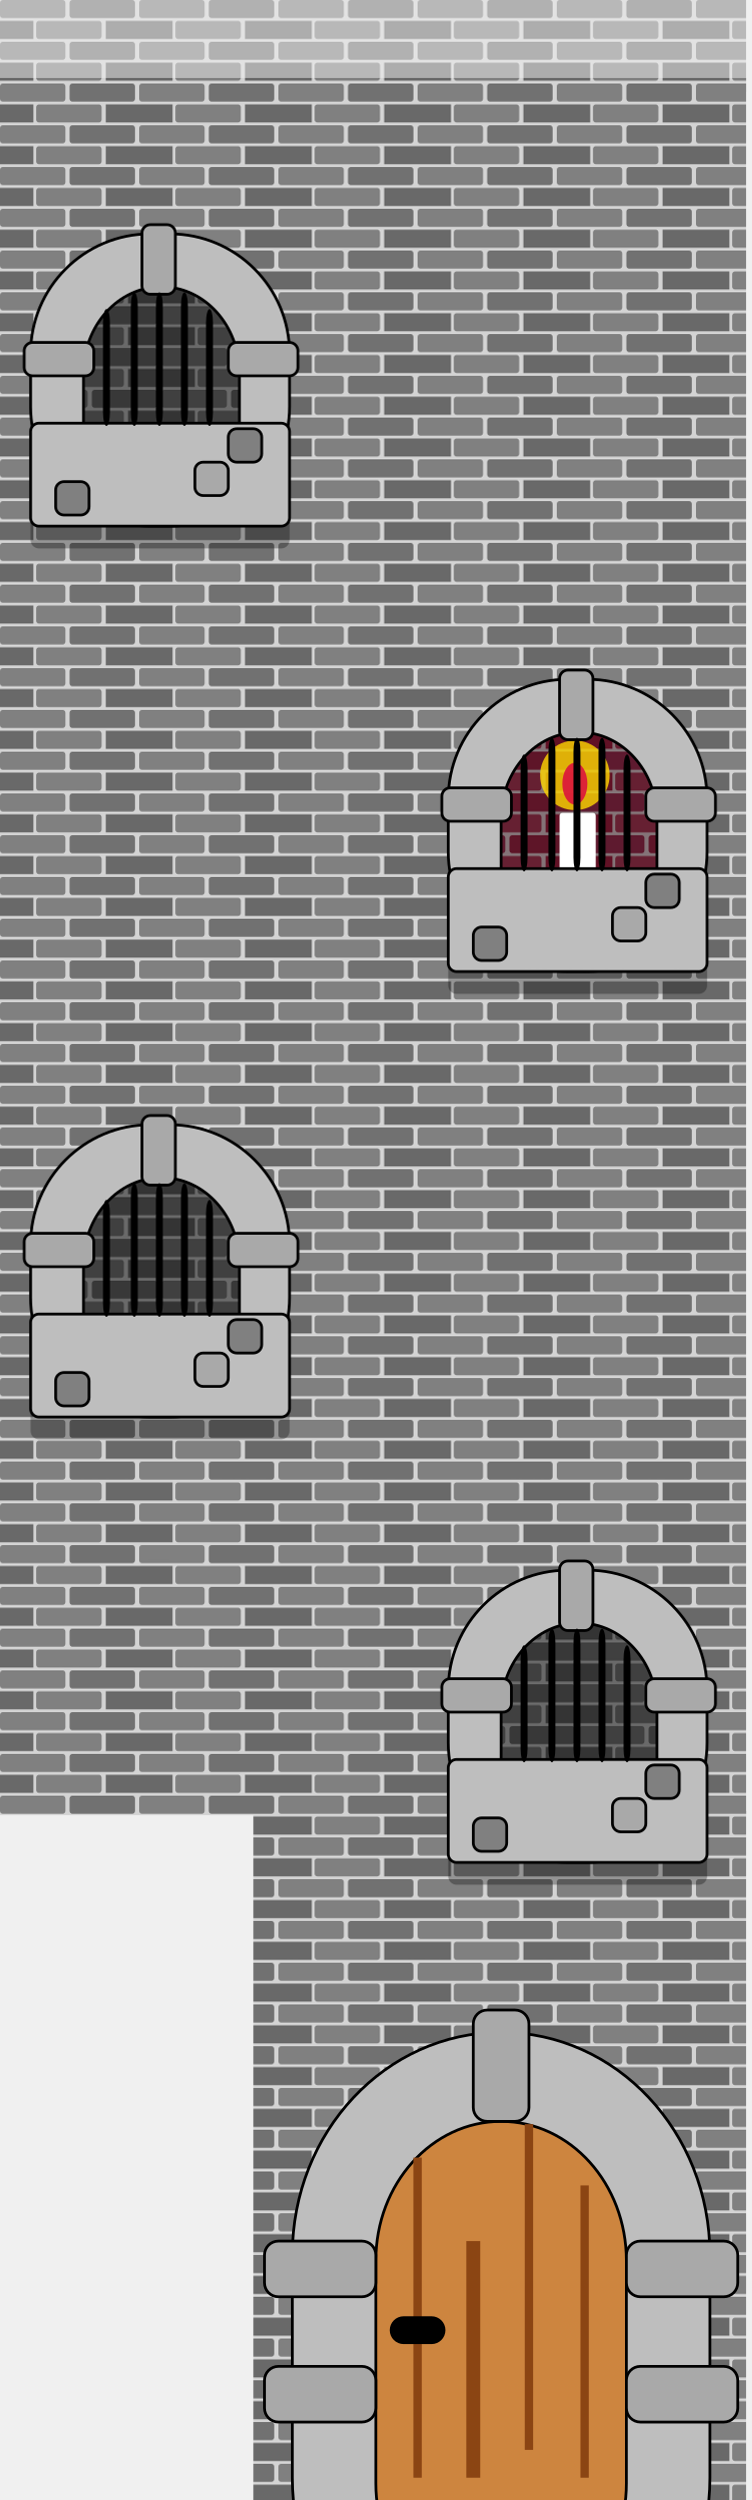
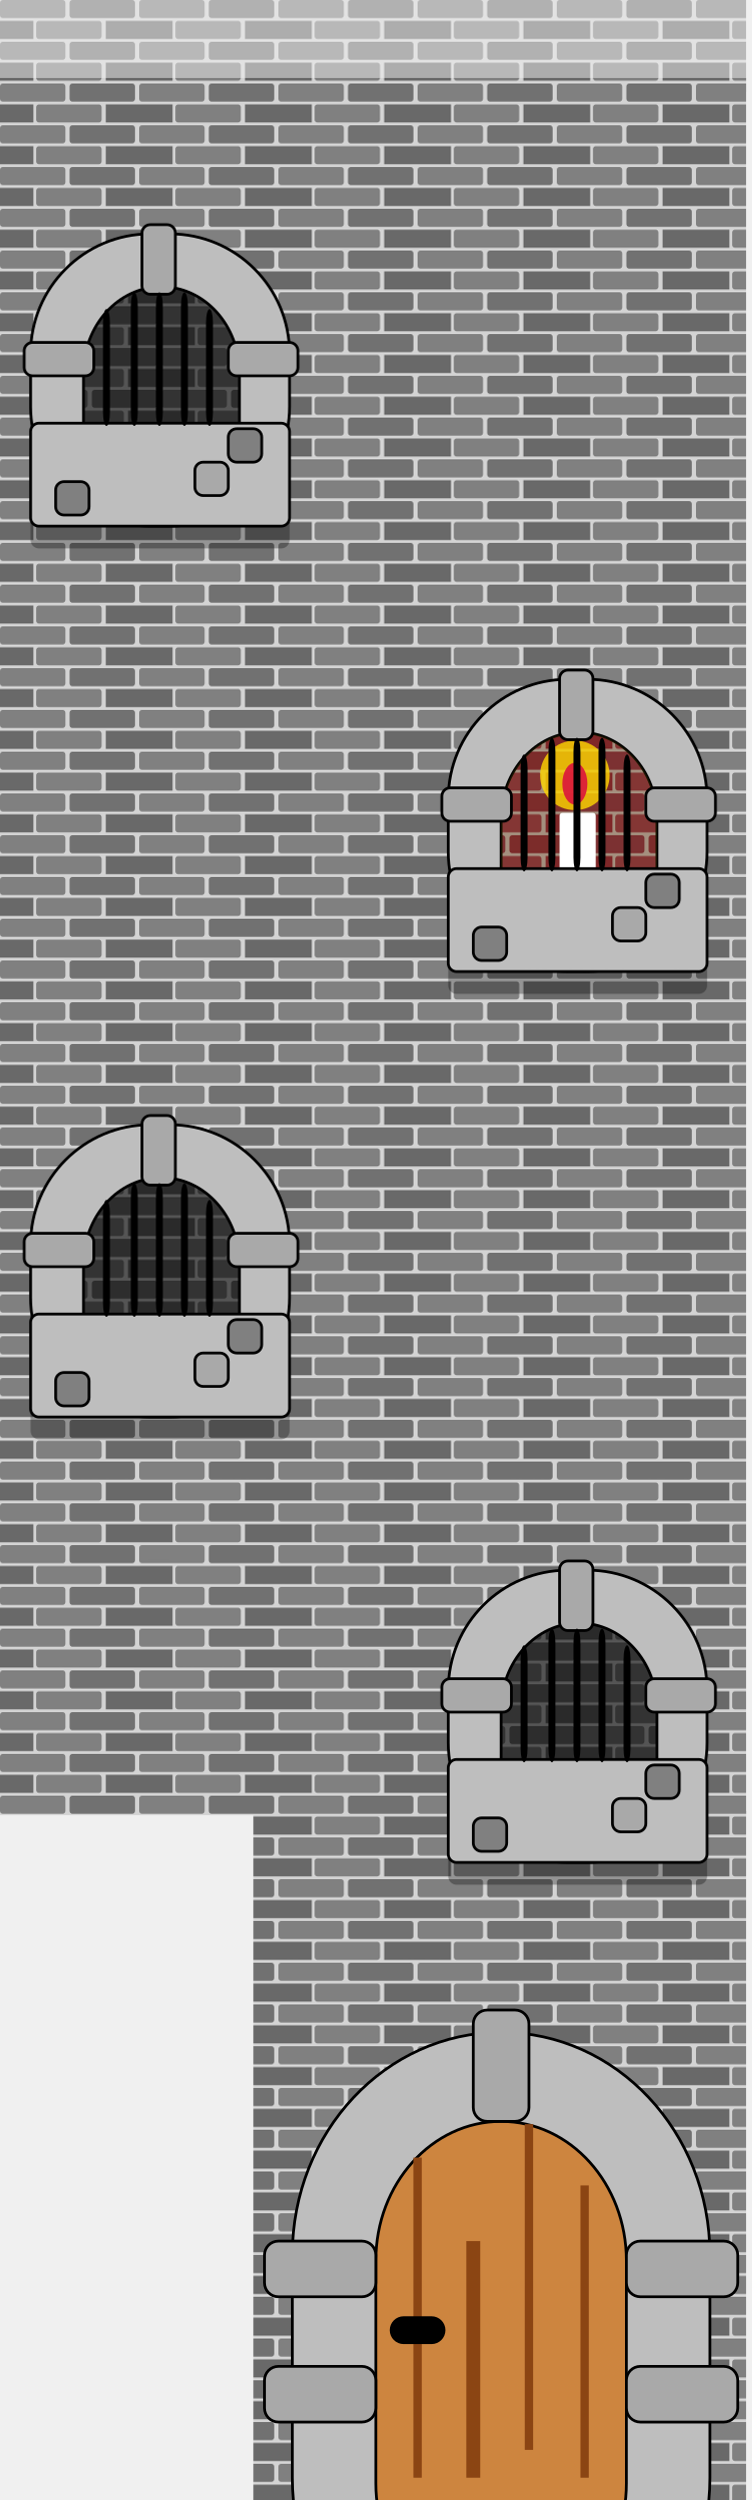
<svg xmlns="http://www.w3.org/2000/svg" width="270" height="898" class="cover5">
  <defs>
    <pattern id="redBricks" patternUnits="userSpaceOnUse" x="0" y="0" width="50" height="15">
      <rect width="50" height="15" x="0" y="0" fill="#dcc0c7" />
      <rect width="23.5" height="6.5" x="0" y="0" rx="1" fill="#9d2c4e" />
      <rect width="23.5" height="6.5" x="25" y="0" rx="1" fill="#9c2343" />
      <rect width="12" height="6.5" x="0" y="7.5" fill="#a11d3e" />
      <rect width="23.5" height="6.5" x="13" y="7.5" rx="1" fill="#aa3553" />
      <rect width="12" height="6.5" x="38" y="7.5" fill="#a11d3e" />
    </pattern>
    <pattern id="greyBricks" patternUnits="userSpaceOnUse" x="0" y="0" width="50" height="15">
      <rect width="50" height="15" x="0" y="0" fill="lightgrey" />
      <rect width="23.5" height="6.5" x="0" y="0" rx="1" fill="grey" />
      <rect width="23.5" height="6.5" x="25" y="0" rx="1" fill="#717171" />
      <rect width="12" height="6.5" x="0" y="7.5" fill="dimgrey" />
      <rect width="23.5" height="6.5" x="13" y="7.5" rx="1" fill="#808080" />
      <rect width="12" height="6.5" x="38" y="7.5" fill="dimgrey" />
    </pattern>
    <pattern id="windowPattern" patternUnits="userSpaceOnUse" x="8" y="80" width="150" height="160">
      <rect width="93" height="37" x="3" y="80" opacity=".3" rx="3" />
      <rect width="93" height="105" x="3" y="4" fill="#bebebe" rx="43" stroke="black" />
      <rect width="56" height="83" x="22" y="23" rx="31" stroke="black" fill="url(#greyBricks)" />
-       <rect width="56" height="83" x="22" y="23" rx="31" opacity=".5" />
+       <rect width="56" height="83" x="22" y="23" rx="31" opacity=".6" />
      <rect width="93" height="37" x="3" y="72" fill="#bebebe" rx="3" stroke="black" />
      <rect width="12" height="25" x="43" y=".7" fill="darkgrey" rx="3" stroke="black" />
      <rect width="25" height="12" x=".7" y="43" fill="darkgrey" rx="3" stroke="black" />
      <rect width="25" height="12" x="74" y="43" fill="darkgrey" rx="3" stroke="black" />
      <rect width="12" height="12" x="74" y="74" fill="grey" rx="3" stroke="black" />
      <rect width="12" height="12" x="62" y="86" fill="darkgrey" rx="3" stroke="black" />
      <rect width="12" height="12" x="12" y="93" fill="grey" rx="3" stroke="black" />
      <rect width="2.5" height="42" x="29" y="31" rx="5" />
      <rect width="2.5" height="48" x="39" y="25" rx="5" />
      <rect width="2.5" height="48" x="48" y="25" rx="5" />
      <rect width="2.5" height="48" x="57" y="25" rx="5" />
      <rect width="2.5" height="42" x="66" y="31" rx="5" />
    </pattern>
    <pattern id="windowCandle" patternUnits="userSpaceOnUse" x="8" y="80" width="150" height="160">
      <rect width="93" height="37" x="3" y="80" opacity=".3" rx="3" />
      <rect width="93" height="105" x="3" y="4" fill="#bebebe" rx="43" stroke="black" />
      <rect width="56" height="83" x="22" y="23" rx="31" stroke="black" fill="url(#redBricks)" />
-       <rect width="56" height="83" x="22" y="23" rx="31" opacity=".4" />
+       <rect width="56" height="83" x="22" y="23" rx="31" opacity=".3" />
+       <rect width="56" height="83" x="22" y="23" rx="31" fill="gold" opacity=".1" />
      <rect width="13" height="22" x="43" y="52" rx="1" fill="white" />
      <rect width="25" height="25" x="36" y="26" rx="15" fill="gold" opacity=".8" />
      <rect width="9" height="15" x="44" y="34" rx="15" fill="crimson" opacity=".9" />
      <rect width="93" height="37" x="3" y="72" fill="#bebebe" rx="3" stroke="black" />
      <rect width="12" height="25" x="43" y=".7" fill="darkgrey" rx="3" stroke="black" />
      <rect width="25" height="12" x=".7" y="43" fill="darkgrey" rx="3" stroke="black" />
      <rect width="25" height="12" x="74" y="43" fill="darkgrey" rx="3" stroke="black" />
      <rect width="12" height="12" x="74" y="74" fill="grey" rx="3" stroke="black" />
      <rect width="12" height="12" x="62" y="86" fill="darkgrey" rx="3" stroke="black" />
      <rect width="12" height="12" x="12" y="93" fill="grey" rx="3" stroke="black" />
      <rect width="2.5" height="42" x="29" y="31" rx="5" />
      <rect width="2.5" height="48" x="39" y="25" rx="5" />
      <rect width="2.5" height="48" x="48" y="25" rx="5" />
      <rect width="2.5" height="48" x="57" y="25" rx="5" />
      <rect width="2.5" height="42" x="66" y="31" rx="5" />
    </pattern>
  </defs>
  <rect width="268" height="33" x="0" y="0" fill="url(#greyBricks)" opacity=".5" />
  <rect width="268" height="624" x="0" y="28" fill="url(#greyBricks)" />
  <rect width="177" height="248" x="91" y="650.5" fill="url(#greyBricks)" />
  <rect width="134" height="175" x="0" y="40" fill="url(#windowPattern)" />
  <rect width="134" height="180" x="134" y="208" fill="url(#windowCandle)" />
  <rect width="134" height="180" x="0" y="380" fill="url(#windowPattern)" />
  <rect width="134" height="150" x="125" y="528" fill="url(#windowPattern)" />
  <rect width="150" height="240" x="105" y="730" fill="#bebebe" rx="80" stroke="black" />
  <rect width="90" height="180" x="135" y="762" fill="peru" rx="50" stroke="black" />
  <rect width="20" height="40" x="170" y="722" fill="darkgrey" rx="5" stroke="black" />
  <rect width="40" height="20" x="95" y="805" fill="darkgrey" rx="5" stroke="black" />
  <rect width="40" height="20" x="95" y="850" fill="darkgrey" rx="5" stroke="black" />
  <rect width="40" height="20" x="225" y="805" fill="darkgrey" rx="5" stroke="black" />
  <rect width="40" height="20" x="225" y="850" fill="darkgrey" rx="5" stroke="black" />
  <line x1="150" y1="775" x2="150" y2="890" style="stroke:saddlebrown;stroke-width:3" />
  <line x1="170" y1="805" x2="170" y2="890" style="stroke:saddlebrown;stroke-width:5" />
  <line x1="210" y1="785" x2="210" y2="890" style="stroke:saddlebrown;stroke-width:3" />
  <line x1="190" y1="763" x2="190" y2="880" style="stroke:saddlebrown;stroke-width:3" />
  <rect width="20" height="10" x="140" y="832" rx="5" />
</svg>
